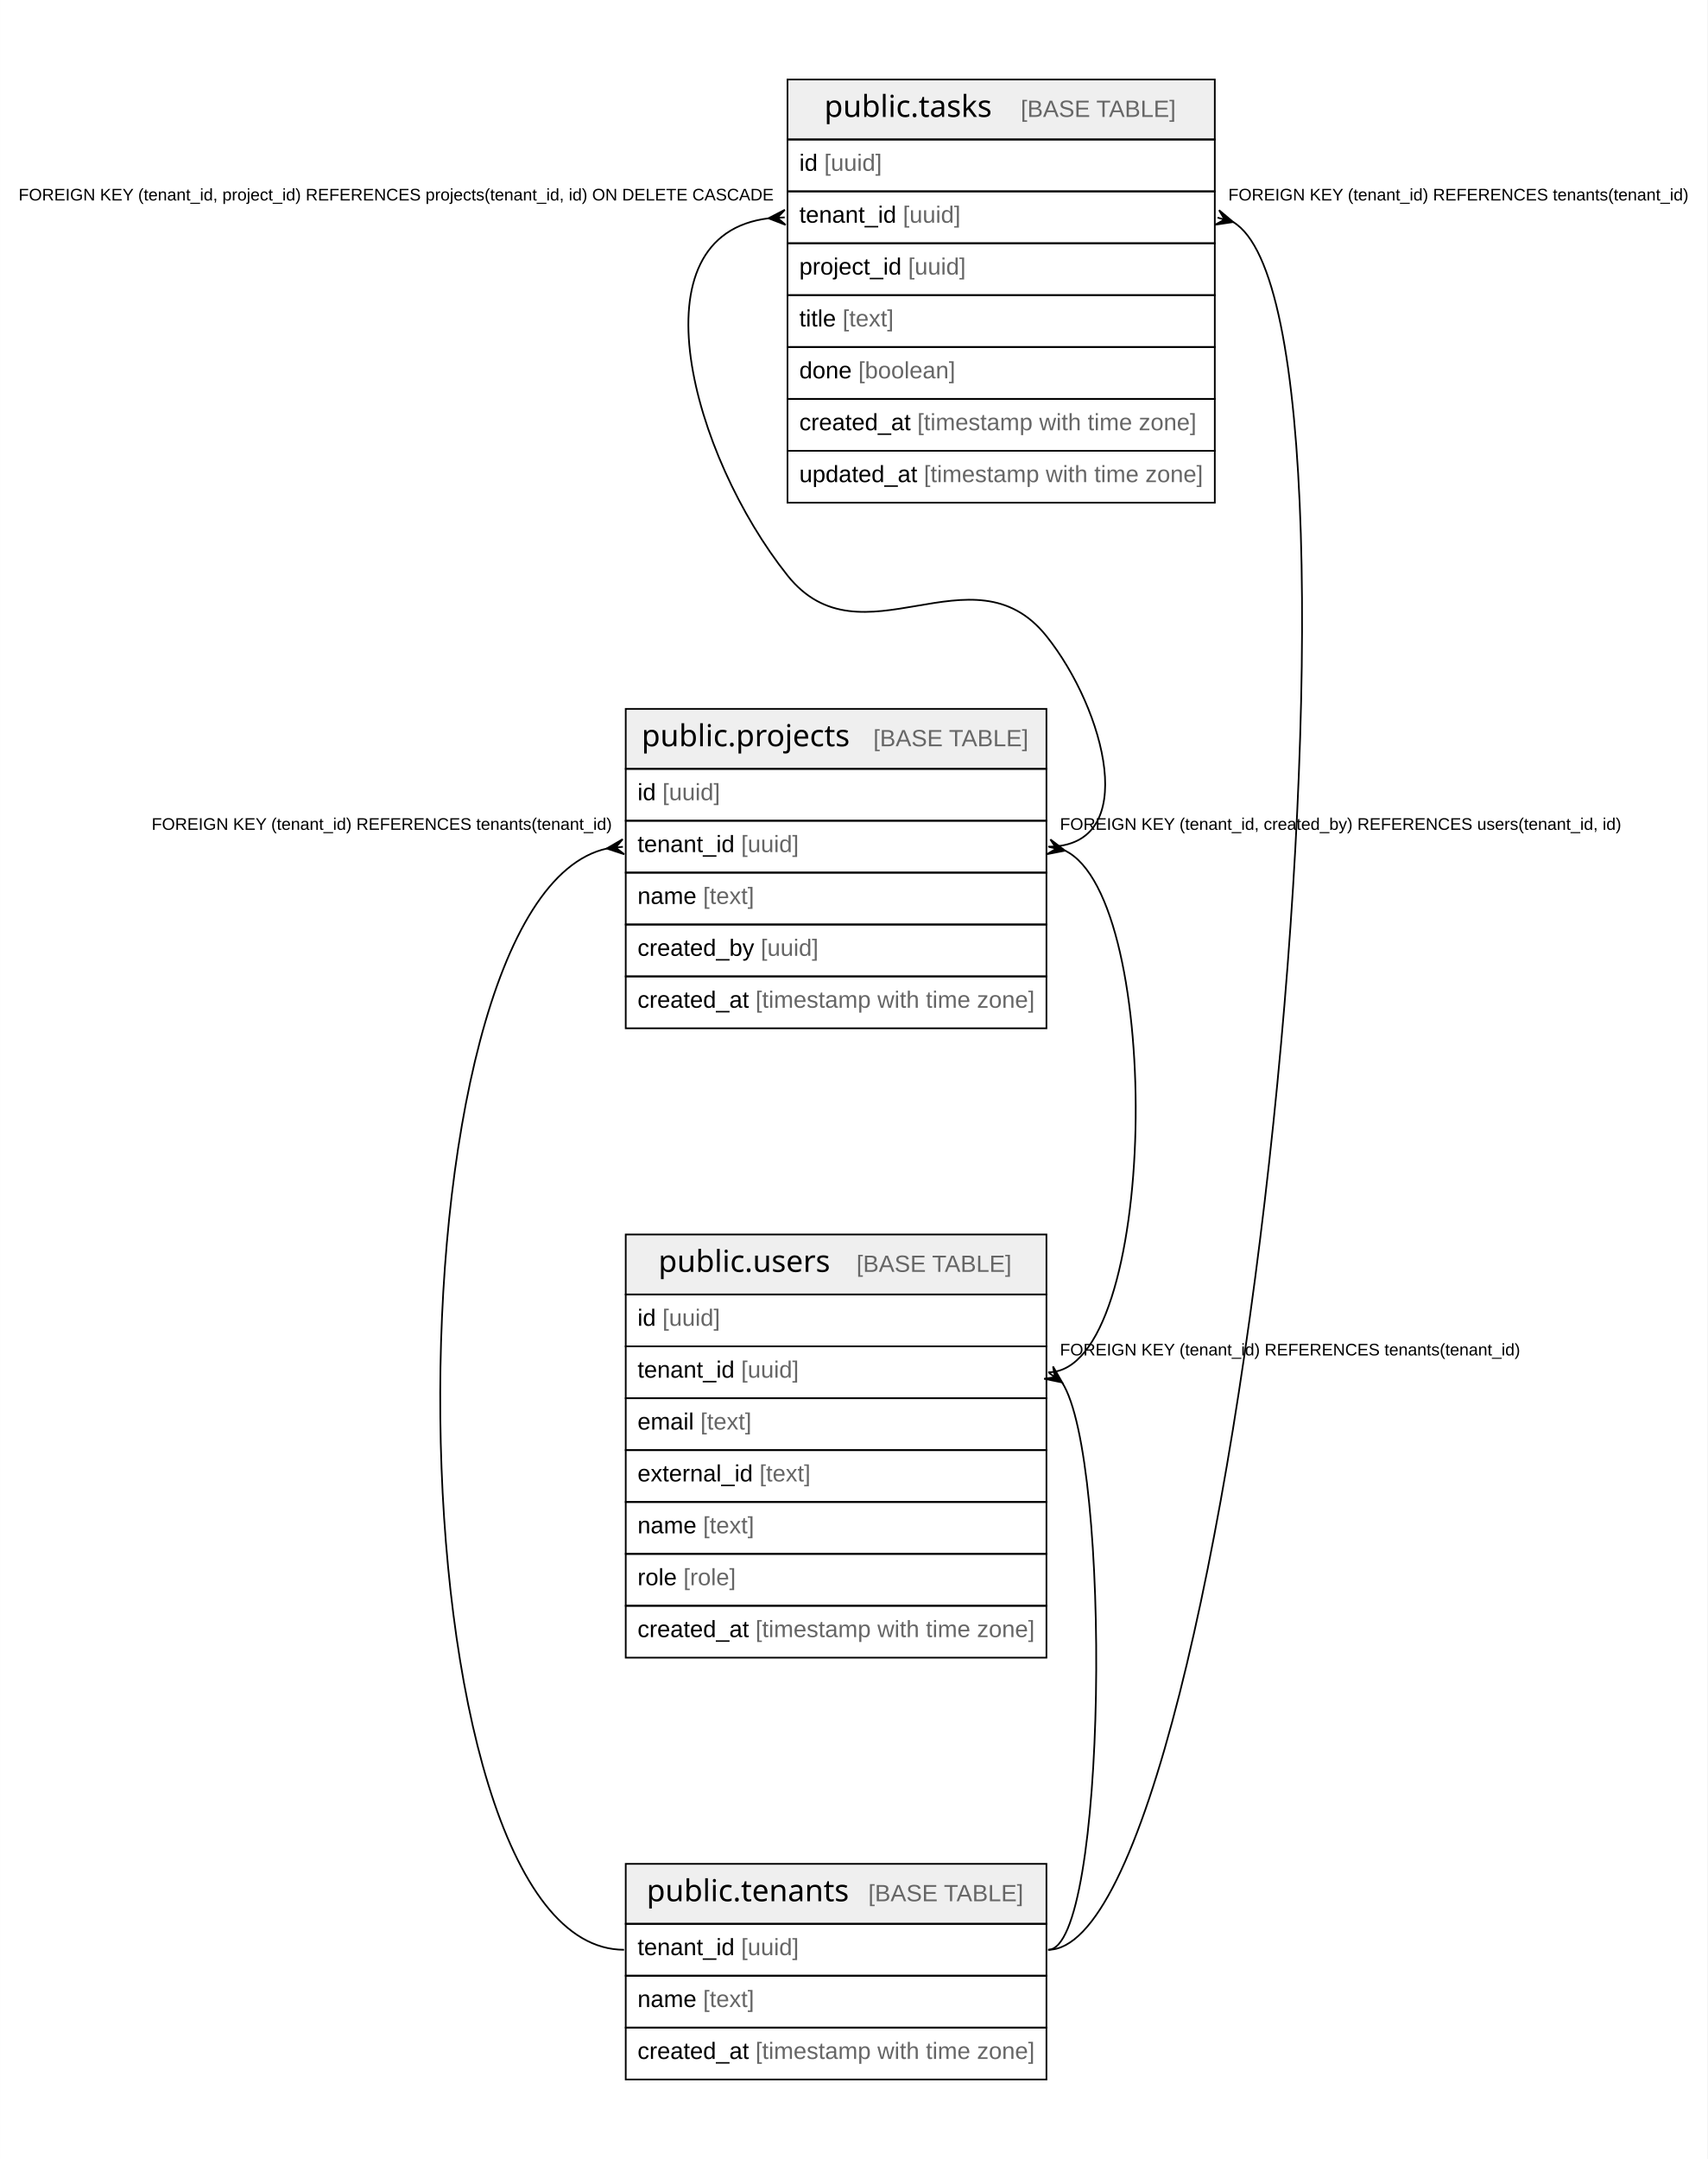
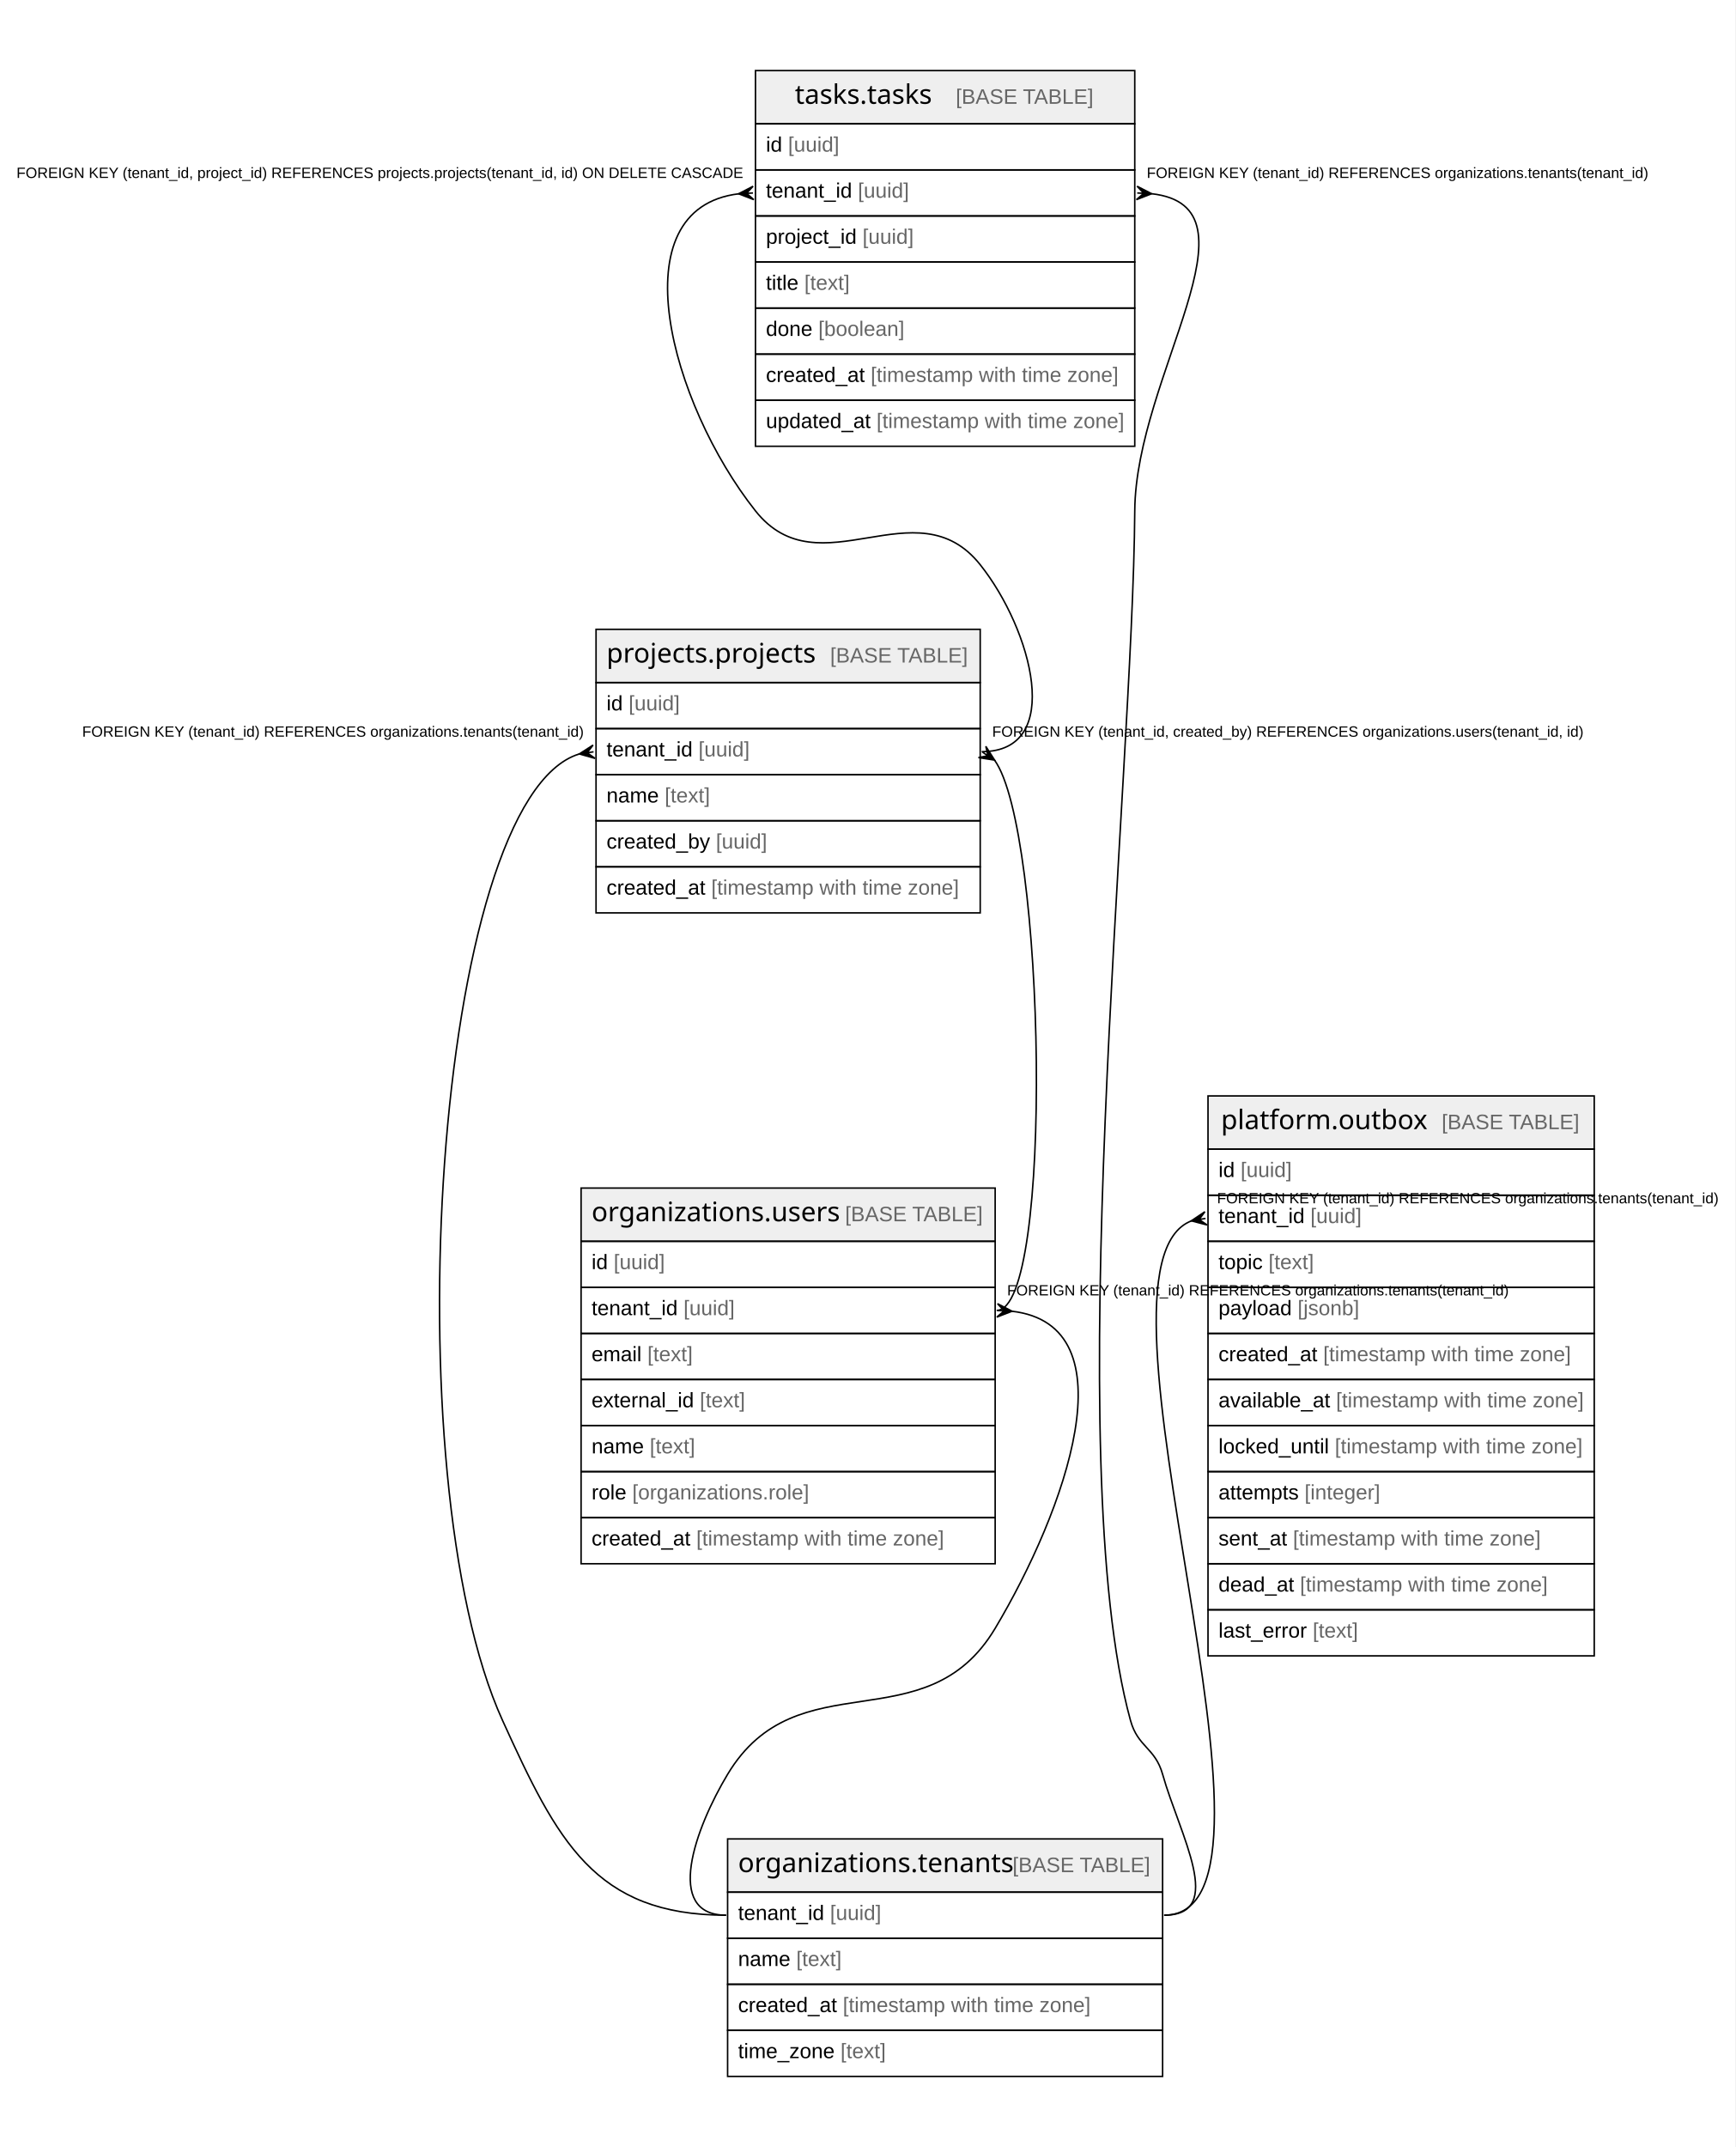
- <svg xmlns="http://www.w3.org/2000/svg" width="1014pt" height="1282pt" viewBox="0.00 0.00 1013.62 1281.60">
-   <g id="graph0" class="graph" transform="scale(1 1) rotate(0) translate(4 1277.6)">
-     <polygon fill="white" stroke="none" points="-4,4 -4,-1277.6 1009.62,-1277.6 1009.62,4 -4,4" />
+ <svg xmlns="http://www.w3.org/2000/svg" width="1161pt" height="1436pt" viewBox="0.00 0.00 1160.66 1435.60">
+   <g id="graph0" class="graph" transform="scale(1 1) rotate(0) translate(4 1431.6)">
+     <polygon fill="white" stroke="none" points="-4,4 -4,-1431.6 1156.66,-1431.6 1156.66,4 -4,4" />
    <g id="node1" class="node">
-       <polygon fill="#efefef" stroke="none" points="367.45,-821.2 367.45,-856.8 617.22,-856.8 617.22,-821.2 367.45,-821.2" />
-       <polygon fill="none" stroke="black" points="367.45,-821.2 367.45,-856.8 617.22,-856.8 617.22,-821.2 367.45,-821.2" />
-       <text text-anchor="start" x="376.85" y="-834.6" font-family="Arial Bold" font-size="18.00">public.projects</text>
-       <text text-anchor="start" x="483.32" y="-834.6" font-family="Arial" font-size="14.00">    </text>
-       <text text-anchor="start" x="514.44" y="-834.6" font-family="Arial" font-size="14.00" fill="#666666">[BASE TABLE]</text>
-       <polygon fill="none" stroke="black" points="367.45,-790.4 367.45,-821.2 617.22,-821.2 617.22,-790.4 367.45,-790.4" />
-       <text text-anchor="start" x="374.45" y="-802.6" font-family="Arial" font-size="14.00">id </text>
-       <text text-anchor="start" x="389.23" y="-802.6" font-family="Arial" font-size="14.00" fill="#666666">[uuid]</text>
-       <polygon fill="none" stroke="black" points="367.45,-759.6 367.45,-790.4 617.22,-790.4 617.22,-759.6 367.45,-759.6" />
-       <text text-anchor="start" x="374.45" y="-771.8" font-family="Arial" font-size="14.00">tenant_id </text>
-       <text text-anchor="start" x="435.94" y="-771.8" font-family="Arial" font-size="14.00" fill="#666666">[uuid]</text>
-       <polygon fill="none" stroke="black" points="367.45,-728.8 367.45,-759.6 617.22,-759.6 617.22,-728.8 367.45,-728.8" />
-       <text text-anchor="start" x="374.45" y="-741" font-family="Arial" font-size="14.00">name </text>
-       <text text-anchor="start" x="413.36" y="-741" font-family="Arial" font-size="14.00" fill="#666666">[text]</text>
-       <polygon fill="none" stroke="black" points="367.45,-698 367.45,-728.8 617.22,-728.8 617.22,-698 367.45,-698" />
-       <text text-anchor="start" x="374.45" y="-710.2" font-family="Arial" font-size="14.00">created_by </text>
-       <text text-anchor="start" x="447.6" y="-710.2" font-family="Arial" font-size="14.00" fill="#666666">[uuid]</text>
-       <polygon fill="none" stroke="black" points="367.45,-667.2 367.45,-698 617.22,-698 617.22,-667.2 367.45,-667.2" />
-       <text text-anchor="start" x="374.45" y="-679.4" font-family="Arial" font-size="14.00">created_at </text>
-       <text text-anchor="start" x="444.49" y="-679.4" font-family="Arial" font-size="14.00" fill="#666666">[timestamp with time zone]</text>
+       <polygon fill="#efefef" stroke="none" points="394.65,-975.2 394.65,-1010.8 651.6,-1010.8 651.6,-975.2 394.65,-975.2" />
+       <polygon fill="none" stroke="black" points="394.65,-975.2 394.65,-1010.8 651.6,-1010.8 651.6,-975.2 394.65,-975.2" />
+       <text text-anchor="start" x="401.65" y="-988.6" font-family="Arial Bold" font-size="18.00">projects.projects</text>
+       <text text-anchor="start" x="520.11" y="-988.6" font-family="Arial" font-size="14.00">    </text>
+       <text text-anchor="start" x="551.23" y="-988.6" font-family="Arial" font-size="14.00" fill="#666666">[BASE TABLE]</text>
+       <polygon fill="none" stroke="black" points="394.65,-944.4 394.65,-975.2 651.6,-975.2 651.6,-944.4 394.65,-944.4" />
+       <text text-anchor="start" x="401.65" y="-956.6" font-family="Arial" font-size="14.00">id </text>
+       <text text-anchor="start" x="416.44" y="-956.6" font-family="Arial" font-size="14.00" fill="#666666">[uuid]</text>
+       <polygon fill="none" stroke="black" points="394.65,-913.6 394.65,-944.4 651.6,-944.4 651.6,-913.6 394.65,-913.6" />
+       <text text-anchor="start" x="401.65" y="-925.8" font-family="Arial" font-size="14.00">tenant_id </text>
+       <text text-anchor="start" x="463.15" y="-925.8" font-family="Arial" font-size="14.00" fill="#666666">[uuid]</text>
+       <polygon fill="none" stroke="black" points="394.65,-882.8 394.65,-913.6 651.6,-913.6 651.6,-882.8 394.65,-882.8" />
+       <text text-anchor="start" x="401.65" y="-895" font-family="Arial" font-size="14.00">name </text>
+       <text text-anchor="start" x="440.56" y="-895" font-family="Arial" font-size="14.00" fill="#666666">[text]</text>
+       <polygon fill="none" stroke="black" points="394.65,-852 394.65,-882.8 651.6,-882.8 651.6,-852 394.65,-852" />
+       <text text-anchor="start" x="401.65" y="-864.2" font-family="Arial" font-size="14.00">created_by </text>
+       <text text-anchor="start" x="474.81" y="-864.2" font-family="Arial" font-size="14.00" fill="#666666">[uuid]</text>
+       <polygon fill="none" stroke="black" points="394.65,-821.2 394.65,-852 651.6,-852 651.6,-821.2 394.65,-821.2" />
+       <text text-anchor="start" x="401.65" y="-833.4" font-family="Arial" font-size="14.00">created_at </text>
+       <text text-anchor="start" x="471.7" y="-833.4" font-family="Arial" font-size="14.00" fill="#666666">[timestamp with time zone]</text>
    </g>
    <g id="node3" class="node">
-       <polygon fill="#efefef" stroke="none" points="367.45,-135.6 367.45,-171.2 617.22,-171.2 617.22,-135.6 367.45,-135.6" />
-       <polygon fill="none" stroke="black" points="367.45,-135.6 367.45,-171.2 617.22,-171.2 617.22,-135.6 367.45,-135.6" />
-       <text text-anchor="start" x="379.85" y="-149" font-family="Arial Bold" font-size="18.00">public.tenants</text>
-       <text text-anchor="start" x="480.33" y="-149" font-family="Arial" font-size="14.00">    </text>
-       <text text-anchor="start" x="511.44" y="-149" font-family="Arial" font-size="14.00" fill="#666666">[BASE TABLE]</text>
-       <polygon fill="none" stroke="black" points="367.45,-104.8 367.45,-135.6 617.22,-135.6 617.22,-104.8 367.45,-104.8" />
-       <text text-anchor="start" x="374.45" y="-117" font-family="Arial" font-size="14.00">tenant_id </text>
-       <text text-anchor="start" x="435.94" y="-117" font-family="Arial" font-size="14.00" fill="#666666">[uuid]</text>
-       <polygon fill="none" stroke="black" points="367.45,-74 367.45,-104.8 617.22,-104.8 617.22,-74 367.45,-74" />
-       <text text-anchor="start" x="374.45" y="-86.2" font-family="Arial" font-size="14.00">name </text>
-       <text text-anchor="start" x="413.36" y="-86.2" font-family="Arial" font-size="14.00" fill="#666666">[text]</text>
-       <polygon fill="none" stroke="black" points="367.45,-43.2 367.45,-74 617.22,-74 617.22,-43.2 367.45,-43.2" />
-       <text text-anchor="start" x="374.45" y="-55.4" font-family="Arial" font-size="14.00">created_at </text>
-       <text text-anchor="start" x="444.49" y="-55.4" font-family="Arial" font-size="14.00" fill="#666666">[timestamp with time zone]</text>
+       <polygon fill="#efefef" stroke="none" points="482.65,-166.4 482.65,-202 773.6,-202 773.6,-166.4 482.65,-166.4" />
+       <polygon fill="none" stroke="black" points="482.65,-166.4 482.65,-202 773.6,-202 773.6,-166.4 482.65,-166.4" />
+       <text text-anchor="start" x="489.65" y="-179.8" font-family="Arial Bold" font-size="18.00">organizations.tenants</text>
+       <text text-anchor="start" x="642.11" y="-179.8" font-family="Arial" font-size="14.00">    </text>
+       <text text-anchor="start" x="673.23" y="-179.8" font-family="Arial" font-size="14.00" fill="#666666">[BASE TABLE]</text>
+       <polygon fill="none" stroke="black" points="482.65,-135.6 482.65,-166.4 773.6,-166.4 773.6,-135.6 482.65,-135.6" />
+       <text text-anchor="start" x="489.65" y="-147.8" font-family="Arial" font-size="14.00">tenant_id </text>
+       <text text-anchor="start" x="551.15" y="-147.8" font-family="Arial" font-size="14.00" fill="#666666">[uuid]</text>
+       <polygon fill="none" stroke="black" points="482.65,-104.8 482.65,-135.6 773.6,-135.6 773.6,-104.8 482.65,-104.8" />
+       <text text-anchor="start" x="489.65" y="-117" font-family="Arial" font-size="14.00">name </text>
+       <text text-anchor="start" x="528.56" y="-117" font-family="Arial" font-size="14.00" fill="#666666">[text]</text>
+       <polygon fill="none" stroke="black" points="482.65,-74 482.65,-104.8 773.6,-104.8 773.6,-74 482.65,-74" />
+       <text text-anchor="start" x="489.65" y="-86.2" font-family="Arial" font-size="14.00">created_at </text>
+       <text text-anchor="start" x="559.7" y="-86.2" font-family="Arial" font-size="14.00" fill="#666666">[timestamp with time zone]</text>
+       <polygon fill="none" stroke="black" points="482.65,-43.2 482.65,-74 773.6,-74 773.6,-43.2 482.65,-43.2" />
+       <text text-anchor="start" x="489.65" y="-55.4" font-family="Arial" font-size="14.00">time_zone </text>
+       <text text-anchor="start" x="558.14" y="-55.4" font-family="Arial" font-size="14.00" fill="#666666">[text]</text>
    </g>
    <g id="edge1" class="edge">
-       <path fill="none" stroke="black" d="M356.45,-773.94C221.02,-744.67 224.35,-120.2 366.45,-120.2" />
-       <polygon fill="black" stroke="black" points="356.17,-773.91 365.64,-779.44 361.47,-774.47 365.78,-774.93 365.78,-774.93 365.78,-774.93 361.47,-774.47 366.59,-770.49 356.17,-773.91" />
-       <text text-anchor="start" x="86" y="-785" font-family="Arial" font-size="10.00">FOREIGN KEY (tenant_id) REFERENCES tenants(tenant_id)</text>
+       <path fill="none" stroke="black" d="M383.36,-927.44C285.82,-897.52 257.94,-444.15 332.12,-281.2 368.63,-201 393.53,-151 481.65,-151" />
+       <polygon fill="black" stroke="black" points="383.43,-927.46 392.65,-933.4 388.71,-928.25 392.99,-928.9 392.99,-928.9 392.99,-928.9 388.71,-928.25 393.99,-924.5 383.43,-927.46" />
+       <text text-anchor="start" x="50.95" y="-939" font-family="Arial" font-size="10.00">FOREIGN KEY (tenant_id) REFERENCES organizations.tenants(tenant_id)</text>
    </g>
    <g id="node4" class="node">
-       <polygon fill="#efefef" stroke="none" points="367.45,-509.2 367.45,-544.8 617.22,-544.8 617.22,-509.2 367.45,-509.2" />
-       <polygon fill="none" stroke="black" points="367.45,-509.2 367.45,-544.8 617.22,-544.8 617.22,-509.2 367.45,-509.2" />
-       <text text-anchor="start" x="386.85" y="-522.6" font-family="Arial Bold" font-size="18.00">public.users</text>
-       <text text-anchor="start" x="473.33" y="-522.6" font-family="Arial" font-size="14.00">    </text>
-       <text text-anchor="start" x="504.45" y="-522.6" font-family="Arial" font-size="14.00" fill="#666666">[BASE TABLE]</text>
-       <polygon fill="none" stroke="black" points="367.45,-478.4 367.45,-509.2 617.22,-509.2 617.22,-478.4 367.45,-478.4" />
-       <text text-anchor="start" x="374.45" y="-490.6" font-family="Arial" font-size="14.00">id </text>
-       <text text-anchor="start" x="389.23" y="-490.6" font-family="Arial" font-size="14.00" fill="#666666">[uuid]</text>
-       <polygon fill="none" stroke="black" points="367.45,-447.6 367.45,-478.4 617.22,-478.4 617.22,-447.6 367.45,-447.6" />
-       <text text-anchor="start" x="374.45" y="-459.8" font-family="Arial" font-size="14.00">tenant_id </text>
-       <text text-anchor="start" x="435.94" y="-459.8" font-family="Arial" font-size="14.00" fill="#666666">[uuid]</text>
-       <polygon fill="none" stroke="black" points="367.45,-416.8 367.45,-447.6 617.22,-447.6 617.22,-416.8 367.45,-416.8" />
-       <text text-anchor="start" x="374.45" y="-429" font-family="Arial" font-size="14.00">email </text>
-       <text text-anchor="start" x="411.79" y="-429" font-family="Arial" font-size="14.00" fill="#666666">[text]</text>
-       <polygon fill="none" stroke="black" points="367.45,-386 367.45,-416.8 617.22,-416.8 617.22,-386 367.45,-386" />
-       <text text-anchor="start" x="374.45" y="-398.2" font-family="Arial" font-size="14.00">external_id </text>
-       <text text-anchor="start" x="446.83" y="-398.2" font-family="Arial" font-size="14.00" fill="#666666">[text]</text>
-       <polygon fill="none" stroke="black" points="367.45,-355.2 367.45,-386 617.22,-386 617.22,-355.2 367.45,-355.2" />
-       <text text-anchor="start" x="374.45" y="-367.4" font-family="Arial" font-size="14.00">name </text>
-       <text text-anchor="start" x="413.36" y="-367.4" font-family="Arial" font-size="14.00" fill="#666666">[text]</text>
-       <polygon fill="none" stroke="black" points="367.45,-324.4 367.45,-355.2 617.22,-355.2 617.22,-324.4 367.45,-324.4" />
-       <text text-anchor="start" x="374.45" y="-336.6" font-family="Arial" font-size="14.00">role </text>
-       <text text-anchor="start" x="401.68" y="-336.6" font-family="Arial" font-size="14.00" fill="#666666">[role]</text>
-       <polygon fill="none" stroke="black" points="367.45,-293.6 367.45,-324.4 617.22,-324.4 617.22,-293.6 367.45,-293.6" />
-       <text text-anchor="start" x="374.45" y="-305.8" font-family="Arial" font-size="14.00">created_at </text>
-       <text text-anchor="start" x="444.49" y="-305.8" font-family="Arial" font-size="14.00" fill="#666666">[timestamp with time zone]</text>
+       <polygon fill="#efefef" stroke="none" points="384.65,-601.6 384.65,-637.2 661.6,-637.2 661.6,-601.6 384.65,-601.6" />
+       <polygon fill="none" stroke="black" points="384.65,-601.6 384.65,-637.2 661.6,-637.2 661.6,-601.6 384.65,-601.6" />
+       <text text-anchor="start" x="391.65" y="-615" font-family="Arial Bold" font-size="18.00">organizations.users</text>
+       <text text-anchor="start" x="530.11" y="-615" font-family="Arial" font-size="14.00">    </text>
+       <text text-anchor="start" x="561.23" y="-615" font-family="Arial" font-size="14.00" fill="#666666">[BASE TABLE]</text>
+       <polygon fill="none" stroke="black" points="384.65,-570.8 384.65,-601.6 661.6,-601.6 661.6,-570.8 384.65,-570.8" />
+       <text text-anchor="start" x="391.65" y="-583" font-family="Arial" font-size="14.00">id </text>
+       <text text-anchor="start" x="406.44" y="-583" font-family="Arial" font-size="14.00" fill="#666666">[uuid]</text>
+       <polygon fill="none" stroke="black" points="384.65,-540 384.65,-570.8 661.6,-570.8 661.6,-540 384.65,-540" />
+       <text text-anchor="start" x="391.65" y="-552.2" font-family="Arial" font-size="14.00">tenant_id </text>
+       <text text-anchor="start" x="453.15" y="-552.2" font-family="Arial" font-size="14.00" fill="#666666">[uuid]</text>
+       <polygon fill="none" stroke="black" points="384.65,-509.2 384.65,-540 661.6,-540 661.6,-509.2 384.65,-509.2" />
+       <text text-anchor="start" x="391.65" y="-521.4" font-family="Arial" font-size="14.00">email </text>
+       <text text-anchor="start" x="428.99" y="-521.4" font-family="Arial" font-size="14.00" fill="#666666">[text]</text>
+       <polygon fill="none" stroke="black" points="384.65,-478.4 384.65,-509.2 661.6,-509.2 661.6,-478.4 384.65,-478.4" />
+       <text text-anchor="start" x="391.65" y="-490.6" font-family="Arial" font-size="14.00">external_id </text>
+       <text text-anchor="start" x="464.03" y="-490.6" font-family="Arial" font-size="14.00" fill="#666666">[text]</text>
+       <polygon fill="none" stroke="black" points="384.65,-447.6 384.65,-478.4 661.6,-478.4 661.6,-447.6 384.65,-447.6" />
+       <text text-anchor="start" x="391.65" y="-459.8" font-family="Arial" font-size="14.00">name </text>
+       <text text-anchor="start" x="430.56" y="-459.8" font-family="Arial" font-size="14.00" fill="#666666">[text]</text>
+       <polygon fill="none" stroke="black" points="384.65,-416.8 384.65,-447.6 661.6,-447.6 661.6,-416.8 384.65,-416.8" />
+       <text text-anchor="start" x="391.65" y="-429" font-family="Arial" font-size="14.00">role </text>
+       <text text-anchor="start" x="418.88" y="-429" font-family="Arial" font-size="14.00" fill="#666666">[organizations.role]</text>
+       <polygon fill="none" stroke="black" points="384.65,-386 384.65,-416.8 661.6,-416.8 661.6,-386 384.65,-386" />
+       <text text-anchor="start" x="391.65" y="-398.2" font-family="Arial" font-size="14.00">created_at </text>
+       <text text-anchor="start" x="461.7" y="-398.2" font-family="Arial" font-size="14.00" fill="#666666">[timestamp with time zone]</text>
    </g>
    <g id="edge2" class="edge">
-       <path fill="none" stroke="black" d="M628.24,-772.67C687.37,-744.12 684.03,-463 618.22,-463" />
-       <polygon fill="black" stroke="black" points="628.28,-772.66 617.52,-770.54 623.09,-773.87 618.87,-774.85 618.87,-774.85 618.87,-774.85 623.09,-773.87 619.56,-779.31 628.28,-772.66" />
-       <text text-anchor="start" x="625.22" y="-785" font-family="Arial" font-size="10.00">FOREIGN KEY (tenant_id, created_by) REFERENCES users(tenant_id, id)</text>
+       <path fill="none" stroke="black" d="M661.1,-923.43C695.3,-876.95 701.13,-555.4 662.6,-555.4" />
+       <polygon fill="black" stroke="black" points="661.24,-923.34 650.41,-925.05 656.78,-926.26 653.16,-928.63 653.16,-928.63 653.16,-928.63 656.78,-926.26 655.35,-932.58 661.24,-923.34" />
+       <text text-anchor="start" x="659.6" y="-939" font-family="Arial" font-size="10.00">FOREIGN KEY (tenant_id, created_by) REFERENCES organizations.users(tenant_id, id)</text>
    </g>
    <g id="node2" class="node">
-       <polygon fill="#efefef" stroke="none" points="463.49,-1194.8 463.49,-1230.4 717.17,-1230.4 717.17,-1194.8 463.49,-1194.8" />
-       <polygon fill="none" stroke="black" points="463.49,-1194.8 463.49,-1230.4 717.17,-1230.4 717.17,-1194.8 463.49,-1194.8" />
-       <text text-anchor="start" x="485.34" y="-1208.2" font-family="Arial Bold" font-size="18.00">public.tasks</text>
-       <text text-anchor="start" x="570.83" y="-1208.2" font-family="Arial" font-size="14.00">    </text>
-       <text text-anchor="start" x="601.95" y="-1208.2" font-family="Arial" font-size="14.00" fill="#666666">[BASE TABLE]</text>
-       <polygon fill="none" stroke="black" points="463.49,-1164 463.49,-1194.8 717.17,-1194.8 717.17,-1164 463.49,-1164" />
-       <text text-anchor="start" x="470.49" y="-1176.2" font-family="Arial" font-size="14.00">id </text>
-       <text text-anchor="start" x="485.28" y="-1176.2" font-family="Arial" font-size="14.00" fill="#666666">[uuid]</text>
-       <polygon fill="none" stroke="black" points="463.49,-1133.2 463.49,-1164 717.17,-1164 717.17,-1133.2 463.49,-1133.2" />
-       <text text-anchor="start" x="470.49" y="-1145.4" font-family="Arial" font-size="14.00">tenant_id </text>
-       <text text-anchor="start" x="531.99" y="-1145.4" font-family="Arial" font-size="14.00" fill="#666666">[uuid]</text>
-       <polygon fill="none" stroke="black" points="463.49,-1102.4 463.49,-1133.2 717.17,-1133.2 717.17,-1102.4 463.49,-1102.4" />
-       <text text-anchor="start" x="470.49" y="-1114.6" font-family="Arial" font-size="14.00">project_id </text>
-       <text text-anchor="start" x="535.08" y="-1114.6" font-family="Arial" font-size="14.00" fill="#666666">[uuid]</text>
-       <polygon fill="none" stroke="black" points="463.49,-1071.6 463.49,-1102.4 717.17,-1102.4 717.17,-1071.6 463.49,-1071.6" />
-       <text text-anchor="start" x="470.49" y="-1083.8" font-family="Arial" font-size="14.00">title </text>
-       <text text-anchor="start" x="496.17" y="-1083.8" font-family="Arial" font-size="14.00" fill="#666666">[text]</text>
-       <polygon fill="none" stroke="black" points="463.49,-1040.8 463.49,-1071.6 717.17,-1071.6 717.17,-1040.8 463.49,-1040.8" />
-       <text text-anchor="start" x="470.49" y="-1053" font-family="Arial" font-size="14.00">done </text>
-       <text text-anchor="start" x="505.53" y="-1053" font-family="Arial" font-size="14.00" fill="#666666">[boolean]</text>
-       <polygon fill="none" stroke="black" points="463.49,-1010 463.49,-1040.8 717.17,-1040.8 717.17,-1010 463.49,-1010" />
-       <text text-anchor="start" x="470.49" y="-1022.2" font-family="Arial" font-size="14.00">created_at </text>
-       <text text-anchor="start" x="540.54" y="-1022.2" font-family="Arial" font-size="14.00" fill="#666666">[timestamp with time zone]</text>
-       <polygon fill="none" stroke="black" points="463.49,-979.2 463.49,-1010 717.17,-1010 717.17,-979.2 463.49,-979.2" />
-       <text text-anchor="start" x="470.49" y="-991.4" font-family="Arial" font-size="14.00">updated_at </text>
-       <text text-anchor="start" x="544.45" y="-991.4" font-family="Arial" font-size="14.00" fill="#666666">[timestamp with time zone]</text>
+       <polygon fill="#efefef" stroke="none" points="501.28,-1348.8 501.28,-1384.4 754.97,-1384.4 754.97,-1348.8 501.28,-1348.8" />
+       <polygon fill="none" stroke="black" points="501.28,-1348.8 501.28,-1384.4 754.97,-1384.4 754.97,-1348.8 501.28,-1348.8" />
+       <text text-anchor="start" x="527.63" y="-1362.2" font-family="Arial Bold" font-size="18.00">tasks.tasks</text>
+       <text text-anchor="start" x="604.13" y="-1362.2" font-family="Arial" font-size="14.00">    </text>
+       <text text-anchor="start" x="635.25" y="-1362.2" font-family="Arial" font-size="14.00" fill="#666666">[BASE TABLE]</text>
+       <polygon fill="none" stroke="black" points="501.28,-1318 501.28,-1348.8 754.97,-1348.8 754.97,-1318 501.28,-1318" />
+       <text text-anchor="start" x="508.28" y="-1330.2" font-family="Arial" font-size="14.00">id </text>
+       <text text-anchor="start" x="523.07" y="-1330.2" font-family="Arial" font-size="14.00" fill="#666666">[uuid]</text>
+       <polygon fill="none" stroke="black" points="501.28,-1287.2 501.28,-1318 754.97,-1318 754.97,-1287.2 501.28,-1287.2" />
+       <text text-anchor="start" x="508.28" y="-1299.4" font-family="Arial" font-size="14.00">tenant_id </text>
+       <text text-anchor="start" x="569.78" y="-1299.4" font-family="Arial" font-size="14.00" fill="#666666">[uuid]</text>
+       <polygon fill="none" stroke="black" points="501.28,-1256.4 501.28,-1287.2 754.97,-1287.2 754.97,-1256.4 501.28,-1256.4" />
+       <text text-anchor="start" x="508.28" y="-1268.6" font-family="Arial" font-size="14.00">project_id </text>
+       <text text-anchor="start" x="572.88" y="-1268.6" font-family="Arial" font-size="14.00" fill="#666666">[uuid]</text>
+       <polygon fill="none" stroke="black" points="501.28,-1225.6 501.28,-1256.4 754.97,-1256.4 754.97,-1225.6 501.28,-1225.6" />
+       <text text-anchor="start" x="508.28" y="-1237.8" font-family="Arial" font-size="14.00">title </text>
+       <text text-anchor="start" x="533.96" y="-1237.8" font-family="Arial" font-size="14.00" fill="#666666">[text]</text>
+       <polygon fill="none" stroke="black" points="501.28,-1194.8 501.28,-1225.6 754.97,-1225.6 754.97,-1194.8 501.28,-1194.8" />
+       <text text-anchor="start" x="508.28" y="-1207" font-family="Arial" font-size="14.00">done </text>
+       <text text-anchor="start" x="543.32" y="-1207" font-family="Arial" font-size="14.00" fill="#666666">[boolean]</text>
+       <polygon fill="none" stroke="black" points="501.28,-1164 501.28,-1194.8 754.97,-1194.8 754.97,-1164 501.28,-1164" />
+       <text text-anchor="start" x="508.28" y="-1176.2" font-family="Arial" font-size="14.00">created_at </text>
+       <text text-anchor="start" x="578.33" y="-1176.2" font-family="Arial" font-size="14.00" fill="#666666">[timestamp with time zone]</text>
+       <polygon fill="none" stroke="black" points="501.28,-1133.2 501.28,-1164 754.97,-1164 754.97,-1133.2 501.28,-1133.2" />
+       <text text-anchor="start" x="508.28" y="-1145.4" font-family="Arial" font-size="14.00">updated_at </text>
+       <text text-anchor="start" x="582.24" y="-1145.4" font-family="Arial" font-size="14.00" fill="#666666">[timestamp with time zone]</text>
    </g>
    <g id="edge3" class="edge">
-       <path fill="none" stroke="black" d="M452.51,-1148.04C370.75,-1138.4 406.8,-1007.16 463.49,-936 507.22,-881.12 573.4,-954.81 617.22,-900 651.91,-856.6 673.78,-775 618.22,-775" />
-       <polygon fill="black" stroke="black" points="452.17,-1148.02 461.9,-1153.07 457.5,-1148.32 461.82,-1148.56 461.82,-1148.56 461.82,-1148.56 457.5,-1148.32 462.41,-1144.09 452.17,-1148.02" />
-       <text text-anchor="start" x="7" y="-1158.6" font-family="Arial" font-size="10.00">FOREIGN KEY (tenant_id, project_id) REFERENCES projects(tenant_id, id) ON DELETE CASCADE</text>
+       <path fill="none" stroke="black" d="M490.3,-1302.04C408.56,-1292.41 444.77,-1161.3 501.28,-1090 543.95,-1036.16 608.84,-1107.77 651.6,-1054 686.18,-1010.52 708.16,-929 652.6,-929" />
+       <polygon fill="black" stroke="black" points="489.97,-1302.02 499.7,-1307.07 495.29,-1302.32 499.62,-1302.56 499.62,-1302.56 499.62,-1302.56 495.29,-1302.32 500.2,-1298.09 489.97,-1302.02" />
+       <text text-anchor="start" x="7" y="-1312.6" font-family="Arial" font-size="10.00">FOREIGN KEY (tenant_id, project_id) REFERENCES projects.projects(tenant_id, id) ON DELETE CASCADE</text>
    </g>
    <g id="edge4" class="edge">
-       <path fill="none" stroke="black" d="M728.01,-1145.83C826.91,-1087.28 729.55,-120.2 618.22,-120.2" />
-       <polygon fill="black" stroke="black" points="728.12,-1145.8 717.28,-1144.18 722.99,-1147.25 718.82,-1148.42 718.82,-1148.42 718.82,-1148.42 722.99,-1147.25 719.71,-1152.84 728.12,-1145.8" />
-       <text text-anchor="start" x="725.17" y="-1158.6" font-family="Arial" font-size="10.00">FOREIGN KEY (tenant_id) REFERENCES tenants(tenant_id)</text>
+       <path fill="none" stroke="black" d="M766.19,-1302.07C843.19,-1293.41 755.55,-1180.8 754.97,-1090 753.81,-910.27 704.37,-454.48 752.12,-281.2 757.07,-263.24 768.55,-263.13 773.6,-245.2 784.93,-204.9 816.47,-151 774.6,-151" />
+       <polygon fill="black" stroke="black" points="766.29,-1302.06 756.07,-1298.09 760.96,-1302.34 756.63,-1302.57 756.63,-1302.57 756.63,-1302.57 760.96,-1302.34 756.53,-1307.08 766.29,-1302.06" />
+       <text text-anchor="start" x="762.97" y="-1312.6" font-family="Arial" font-size="10.00">FOREIGN KEY (tenant_id) REFERENCES organizations.tenants(tenant_id)</text>
    </g>
    <g id="edge5" class="edge">
-       <path fill="none" stroke="black" d="M626.45,-457.05C656.07,-411.53 653.33,-120.2 618.22,-120.2" />
-       <polygon fill="black" stroke="black" points="626.59,-456.95 615.85,-459.16 622.27,-460.07 618.76,-462.61 618.76,-462.61 618.76,-462.61 622.27,-460.07 621.13,-466.45 626.59,-456.95" />
-       <text text-anchor="start" x="625.22" y="-473" font-family="Arial" font-size="10.00">FOREIGN KEY (tenant_id) REFERENCES tenants(tenant_id)</text>
+       <path fill="none" stroke="black" d="M672.54,-554.87C753.6,-545.71 708.23,-420.93 661.6,-342.8 615.17,-265.01 529.31,-322.85 482.65,-245.2 461.09,-209.31 439.78,-151 481.65,-151" />
+       <polygon fill="black" stroke="black" points="672.92,-554.85 662.69,-550.89 667.59,-555.13 663.27,-555.36 663.27,-555.36 663.27,-555.36 667.59,-555.13 663.18,-559.88 672.92,-554.85" />
+       <text text-anchor="start" x="669.6" y="-565.4" font-family="Arial" font-size="10.00">FOREIGN KEY (tenant_id) REFERENCES organizations.tenants(tenant_id)</text>
+     </g>
+     <g id="node5" class="node">
+       <polygon fill="#efefef" stroke="none" points="803.96,-663.2 803.96,-698.8 1062.29,-698.8 1062.29,-663.2 803.96,-663.2" />
+       <polygon fill="none" stroke="black" points="803.96,-663.2 803.96,-698.8 1062.29,-698.8 1062.29,-663.2 803.96,-663.2" />
+       <text text-anchor="start" x="812.64" y="-676.6" font-family="Arial Bold" font-size="18.00">platform.outbox</text>
+       <text text-anchor="start" x="929.12" y="-676.6" font-family="Arial" font-size="14.00">    </text>
+       <text text-anchor="start" x="960.24" y="-676.6" font-family="Arial" font-size="14.00" fill="#666666">[BASE TABLE]</text>
+       <polygon fill="none" stroke="black" points="803.96,-632.4 803.96,-663.2 1062.29,-663.2 1062.29,-632.4 803.96,-632.4" />
+       <text text-anchor="start" x="810.96" y="-644.6" font-family="Arial" font-size="14.00">id </text>
+       <text text-anchor="start" x="825.74" y="-644.6" font-family="Arial" font-size="14.00" fill="#666666">[uuid]</text>
+       <polygon fill="none" stroke="black" points="803.96,-601.6 803.96,-632.4 1062.29,-632.4 1062.29,-601.6 803.96,-601.6" />
+       <text text-anchor="start" x="810.96" y="-613.8" font-family="Arial" font-size="14.00">tenant_id </text>
+       <text text-anchor="start" x="872.45" y="-613.8" font-family="Arial" font-size="14.00" fill="#666666">[uuid]</text>
+       <polygon fill="none" stroke="black" points="803.96,-570.8 803.96,-601.6 1062.29,-601.6 1062.29,-570.8 803.96,-570.8" />
+       <text text-anchor="start" x="810.96" y="-583" font-family="Arial" font-size="14.00">topic </text>
+       <text text-anchor="start" x="844.42" y="-583" font-family="Arial" font-size="14.00" fill="#666666">[text]</text>
+       <polygon fill="none" stroke="black" points="803.96,-540 803.96,-570.8 1062.29,-570.8 1062.29,-540 803.96,-540" />
+       <text text-anchor="start" x="810.96" y="-552.2" font-family="Arial" font-size="14.00">payload </text>
+       <text text-anchor="start" x="863.89" y="-552.2" font-family="Arial" font-size="14.00" fill="#666666">[jsonb]</text>
+       <polygon fill="none" stroke="black" points="803.96,-509.2 803.96,-540 1062.29,-540 1062.29,-509.2 803.96,-509.2" />
+       <text text-anchor="start" x="810.96" y="-521.4" font-family="Arial" font-size="14.00">created_at </text>
+       <text text-anchor="start" x="881" y="-521.4" font-family="Arial" font-size="14.00" fill="#666666">[timestamp with time zone]</text>
+       <polygon fill="none" stroke="black" points="803.96,-478.4 803.96,-509.2 1062.29,-509.2 1062.29,-478.4 803.96,-478.4" />
+       <text text-anchor="start" x="810.96" y="-490.6" font-family="Arial" font-size="14.00">available_at </text>
+       <text text-anchor="start" x="889.57" y="-490.6" font-family="Arial" font-size="14.00" fill="#666666">[timestamp with time zone]</text>
+       <polygon fill="none" stroke="black" points="803.96,-447.6 803.96,-478.4 1062.29,-478.4 1062.29,-447.6 803.96,-447.6" />
+       <text text-anchor="start" x="810.96" y="-459.8" font-family="Arial" font-size="14.00">locked_until </text>
+       <text text-anchor="start" x="888.78" y="-459.8" font-family="Arial" font-size="14.00" fill="#666666">[timestamp with time zone]</text>
+       <polygon fill="none" stroke="black" points="803.96,-416.8 803.96,-447.6 1062.29,-447.6 1062.29,-416.8 803.96,-416.8" />
+       <text text-anchor="start" x="810.96" y="-429" font-family="Arial" font-size="14.00">attempts </text>
+       <text text-anchor="start" x="868.54" y="-429" font-family="Arial" font-size="14.00" fill="#666666">[integer]</text>
+       <polygon fill="none" stroke="black" points="803.96,-386 803.96,-416.8 1062.29,-416.8 1062.29,-386 803.96,-386" />
+       <text text-anchor="start" x="810.96" y="-398.2" font-family="Arial" font-size="14.00">sent_at </text>
+       <text text-anchor="start" x="860.77" y="-398.2" font-family="Arial" font-size="14.00" fill="#666666">[timestamp with time zone]</text>
+       <polygon fill="none" stroke="black" points="803.96,-355.2 803.96,-386 1062.29,-386 1062.29,-355.2 803.96,-355.2" />
+       <text text-anchor="start" x="810.96" y="-367.4" font-family="Arial" font-size="14.00">dead_at </text>
+       <text text-anchor="start" x="865.45" y="-367.4" font-family="Arial" font-size="14.00" fill="#666666">[timestamp with time zone]</text>
+       <polygon fill="none" stroke="black" points="803.96,-324.4 803.96,-355.2 1062.29,-355.2 1062.29,-324.4 803.96,-324.4" />
+       <text text-anchor="start" x="810.96" y="-336.6" font-family="Arial" font-size="14.00">last_error </text>
+       <text text-anchor="start" x="873.98" y="-336.6" font-family="Arial" font-size="14.00" fill="#666666">[text]</text>
+     </g>
+     <g id="edge6" class="edge">
+       <path fill="none" stroke="black" d="M793.04,-615.31C711.46,-584.81 874.7,-151 774.6,-151" />
+       <polygon fill="black" stroke="black" points="792.77,-615.27 801.87,-621.38 798.03,-616.16 802.3,-616.89 802.3,-616.89 802.3,-616.89 798.03,-616.16 803.38,-612.51 792.77,-615.27" />
+       <text text-anchor="start" x="809.96" y="-627" font-family="Arial" font-size="10.00">FOREIGN KEY (tenant_id) REFERENCES organizations.tenants(tenant_id)</text>
    </g>
  </g>
</svg>
